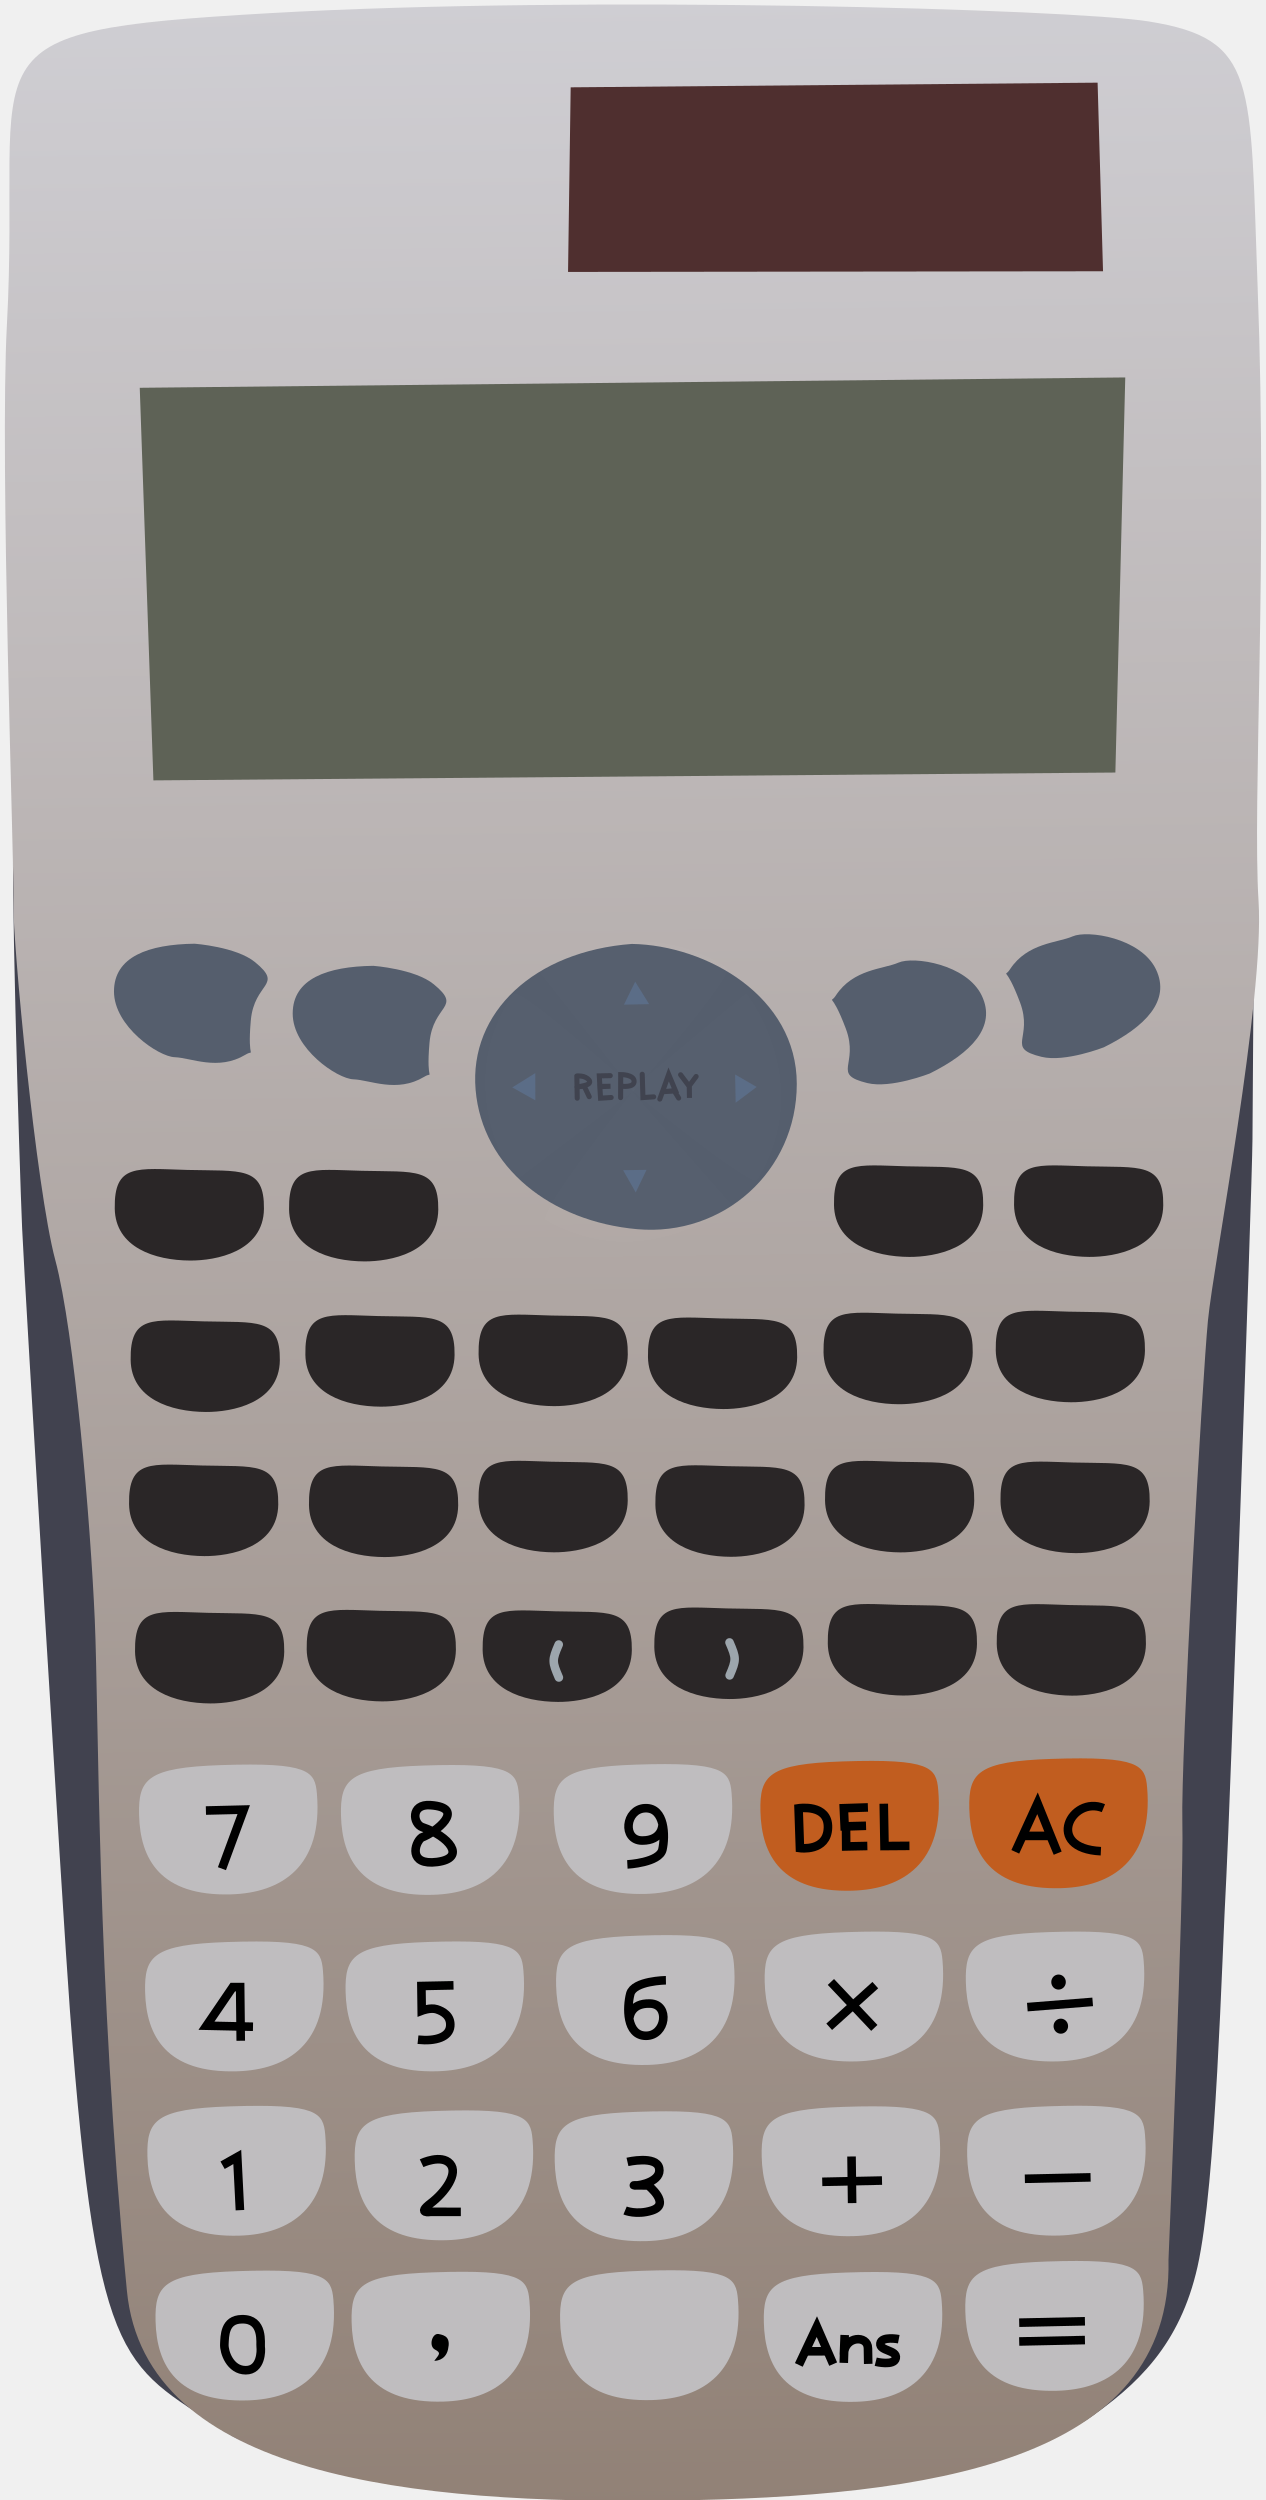
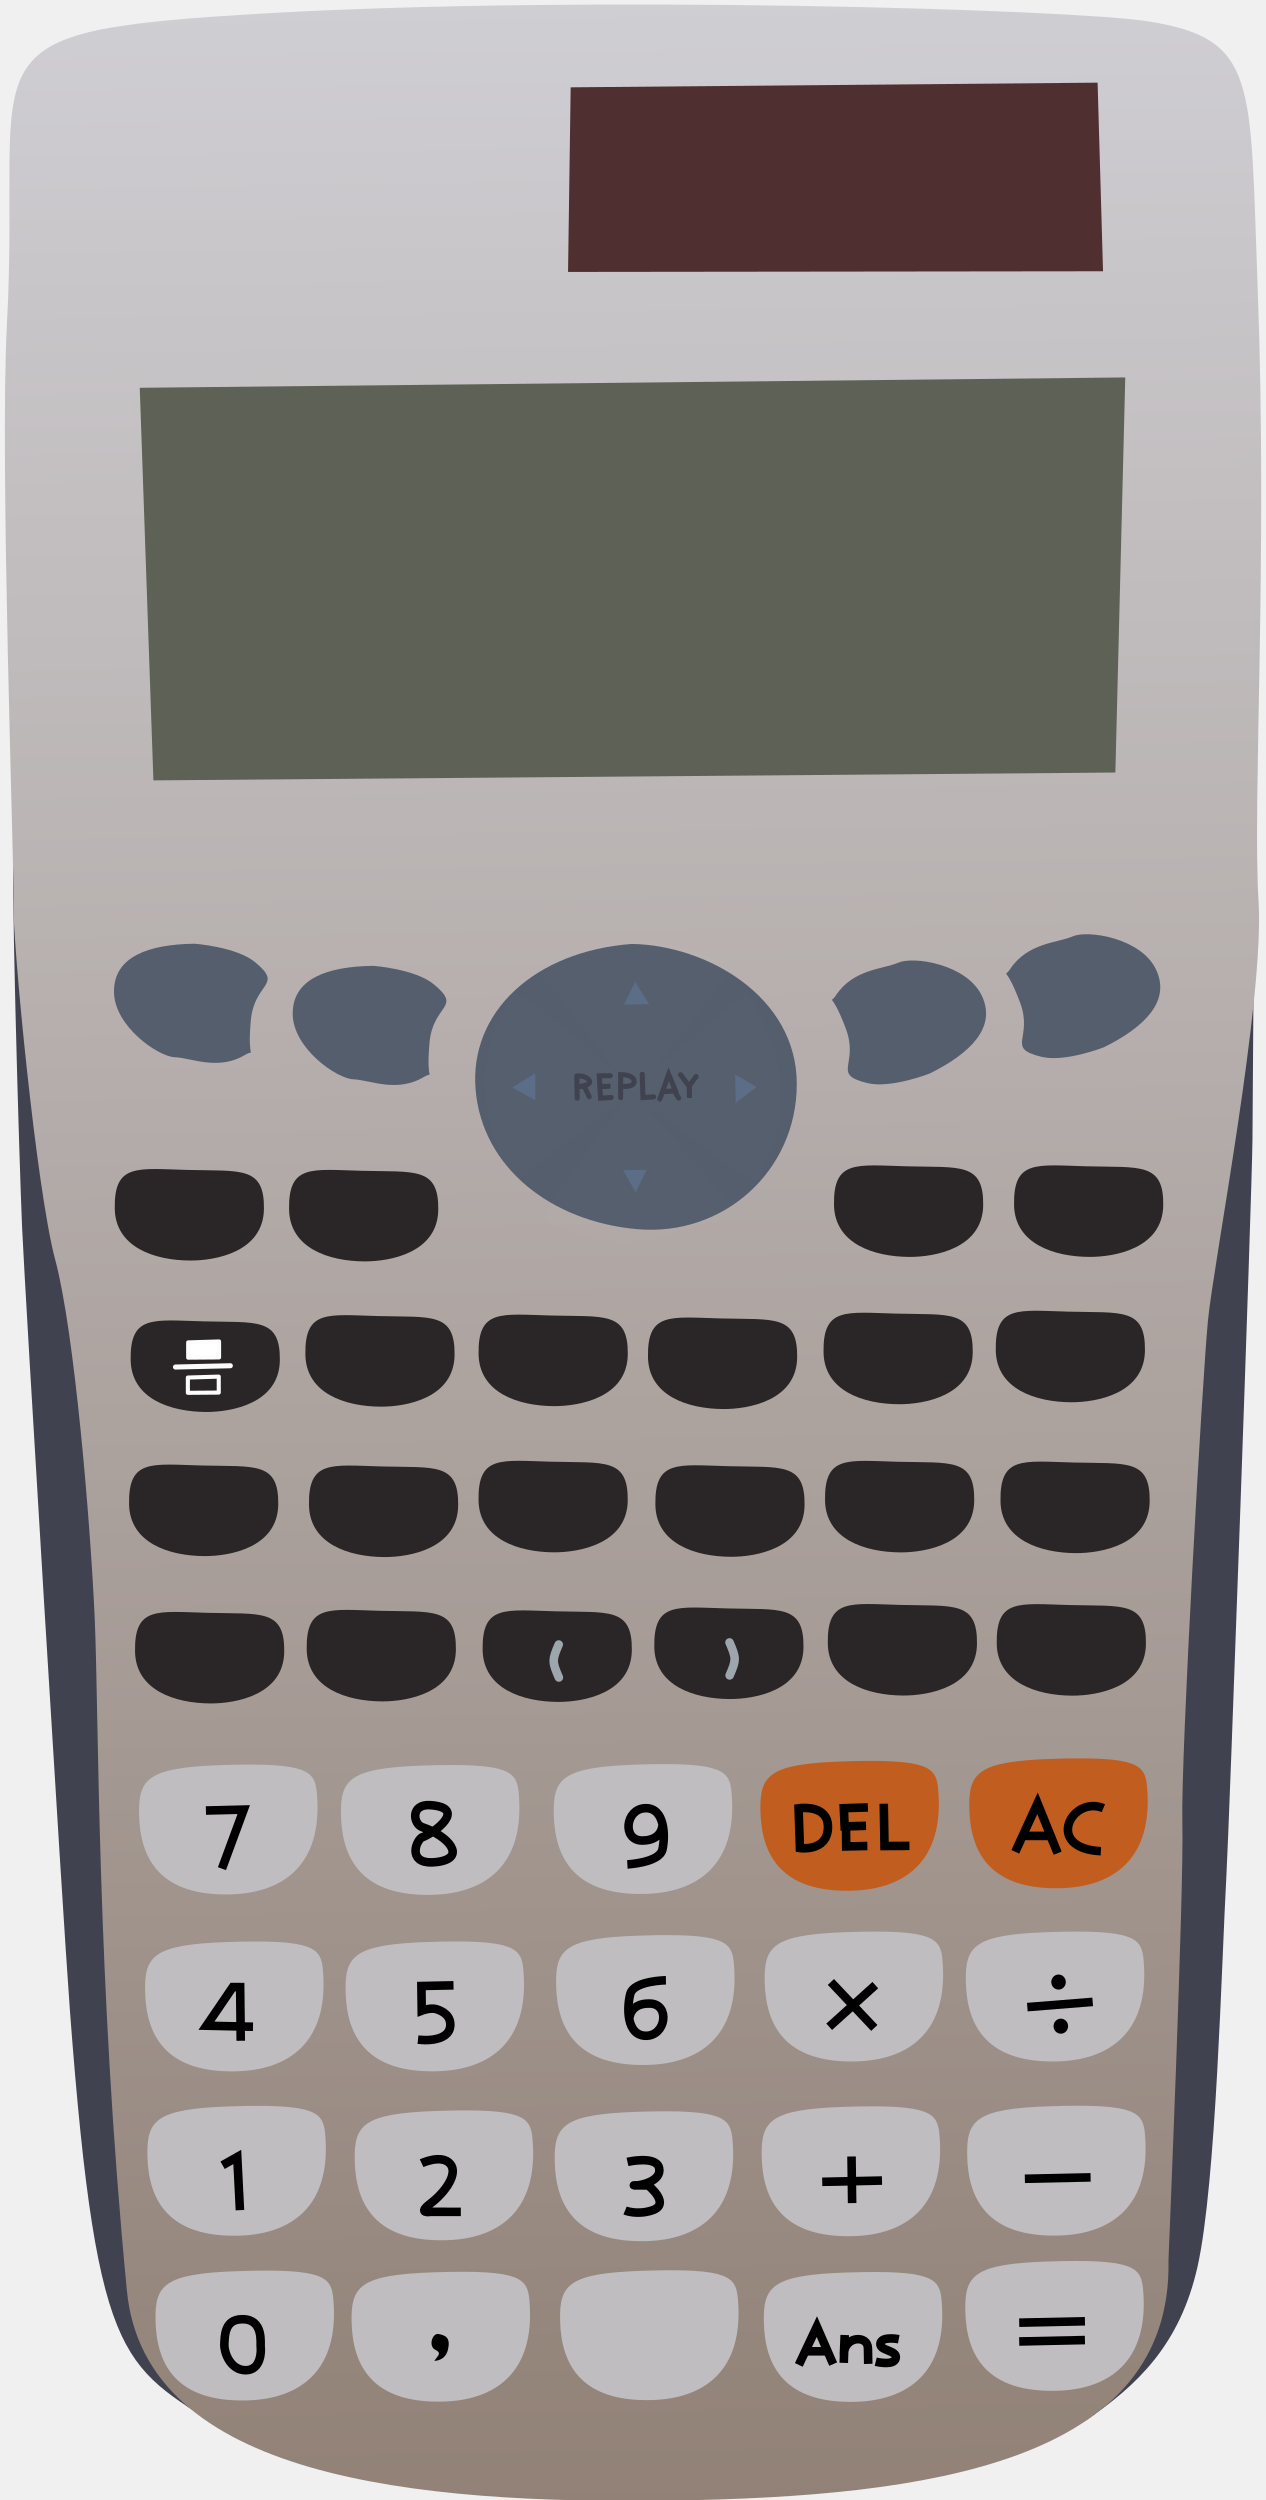
<svg xmlns="http://www.w3.org/2000/svg" xmlns:xlink="http://www.w3.org/1999/xlink" version="1.1" id="svg2" width="2486.667" height="4912" viewBox="0 0 2486.667 4912">
  <defs id="defs6">
    <rect x="220.434" y="139.683" width="867.997" height="522.096" id="rect438" />
    <rect x="335.279" y="809.352" width="1830.529" height="680.596" id="rect392" />
    <rect x="328.042" y="1506.098" width="1836.794" height="720.092" id="rect386" />
    <linearGradient id="linearGradient36525">
      <stop style="stop-color:#918176;stop-opacity:1;" offset="0" id="stop36521" />
      <stop style="stop-color:#cfced3;stop-opacity:1;" offset="1" id="stop36523" />
    </linearGradient>
    <linearGradient xlink:href="#linearGradient36525" id="linearGradient36527" x1="1265.623" y1="4934.722" x2="1198.66" y2="2.468" gradientUnits="userSpaceOnUse" />
    <rect x="335.279" y="809.352" width="1830.529" height="680.596" id="rect392-3" />
  </defs>
  <g id="layer1" style="display:inline;opacity:1">
    <path style="display:inline;fill:#41424f;fill-opacity:1;stroke-width:2.351;stroke-dasharray:7.053, 7.053" d="M 137.508,3952.214 C 122.721,3755.687 48.976,2537.204 43.463,2413.072 37.949,2288.939 19.385,1658.251 27.541,1628.605 c 8.156,-29.647 2437.638,-28.414 2437.638,-28.414 0,0 -3.398,530.831 -4.31,638.123 -0.912,107.293 -45.605,1347.304 -51.344,1449.346 -9.107,161.898 -19.796,602.565 -56.673,766.136 -34.433,152.733 -117.326,232.45 -220.421,302.437 -103.095,69.987 -1556.245,110.933 -1676.12,29.875 -210.563,-142.379 -264.198,-108.226 -318.801,-833.894 z" id="path1053" />
    <path style="display:inline;fill:url(#linearGradient36527);fill-opacity:1;stroke-width:2.351;stroke-dasharray:7.053, 7.053" d="m 2295.838,4440.274 c 8.694,397.945 -471.677,465.411 -976.571,472.809 C 814.373,4920.482 284.956,4867.814 249.356,4500.984 189.82,3887.499 194.462,3370.708 186.197,3182.046 177.931,2993.385 146.437,2616.664 108.591,2475.665 70.745,2334.666 24.52,1845.236 26.572,1778.74 28.625,1712.244 -0.95,907.92 13.613,637.081 42.885,92.666 -95.81,61.955 526.547,26.044 1148.904,-9.867 2105.749,17.936 2256.517,42.048 c 215.372,34.445 199.227,115.827 214.597,525.243 19.845,528.612 -10.426,1011.267 1.684,1203.196 12.11,191.929 -88.526,710.679 -99.46,824.442 -10.935,113.763 -53.692,857.037 -50.249,986.594 3.442,129.557 -27.25,858.75 -27.25,858.75 z" id="path393" />
    <path style="opacity:1;fill:#5e6256;fill-opacity:1;stroke-width:2.351;stroke-dasharray:7.053, 7.053" d="M 274.57,761.943 2210.923,741.592 2191.486,1517.894 301.403,1533.299 Z" id="path7438" />
    <path style="opacity:1;fill:#4f2f2f;fill-opacity:1;stroke-width:2.351;stroke-dasharray:7.053, 7.053" d="m 1121.25,171.579 1035.317,-9.174 10.662,370.579 -1051.138,1.32 z" id="path7440" />
    <path style="opacity:1;fill:#555e6d;fill-opacity:1;stroke-width:2.351;stroke-dasharray:7.053, 7.053" d="m 1241.587,1854.619 c 147.108,2.553 323.941,103.44 323.941,275.087 0,171.647 -144.518,300.367 -313.567,285.391 C 1082.913,2400.121 947.473,2294.042 934.465,2141.193 921.456,1988.344 1050.777,1868.803 1241.587,1854.619 Z" id="path7598" />
    <path style="opacity:1;fill:#555e6d;fill-opacity:1;stroke-width:2.351;stroke-dasharray:7.053, 7.053" d="m 382.351,1854.202 c -90.623,1.19 -158.405,25.369 -158.405,93.84 0,68.472 87.221,128.1 119.411,129.165 32.191,1.065 85.363,27.418 138.904,-4.913 21.066,-12.721 3.053,17.555 10.507,-67.016 6.727,-76.324 65.638,-67.783 8.247,-114.915 -36.699,-30.139 -118.664,-36.162 -118.664,-36.162 z" id="path7600" />
    <path style="display:inline;opacity:1;fill:#555e6d;fill-opacity:1;stroke-width:2.351;stroke-dasharray:7.053, 7.053" d="m 1826.771,2109.225 c 81.162,-40.332 131.779,-91.488 102.115,-153.201 -29.663,-61.713 -134.106,-77.67 -163.581,-64.684 -29.475,12.985 -88.815,12.269 -123.064,64.603 -13.476,20.591 -10.357,-14.499 19.562,64.952 27.002,71.704 -29.794,89.527 42.35,107.145 46.133,11.266 122.617,-18.815 122.617,-18.815 z" id="path7600-5" />
    <path style="display:inline;opacity:1;fill:#555e6d;fill-opacity:1;stroke-width:2.351;stroke-dasharray:7.053, 7.053" d="m 2169.034,2057.661 c 81.162,-40.332 131.779,-91.488 102.115,-153.201 -29.663,-61.713 -134.106,-77.67 -163.581,-64.684 -29.475,12.985 -88.815,12.269 -123.064,64.603 -13.476,20.591 -10.357,-14.499 19.562,64.952 27.002,71.704 -29.794,89.527 42.35,107.145 46.133,11.266 122.617,-18.815 122.617,-18.815 z" id="path7600-5-2" />
    <path style="display:inline;opacity:1;fill:#555e6d;fill-opacity:1;stroke-width:2.351;stroke-dasharray:7.053, 7.053" d="m 733.49,1897.649 c -90.623,1.19 -158.405,25.369 -158.405,93.84 0,68.472 87.221,128.1 119.411,129.165 32.191,1.065 85.363,27.418 138.904,-4.913 21.066,-12.721 3.053,17.555 10.507,-67.016 6.727,-76.324 65.638,-67.783 8.247,-114.915 -36.699,-30.139 -118.664,-36.162 -118.664,-36.162 z" id="path7600-6" />
    <path style="opacity:1;fill:#2a2627;fill-opacity:1;stroke-width:2.351;stroke-dasharray:7.053, 7.053" d="m 710.771,2300.374 c 104.73,2.752 151.401,-8.145 150.34,76.529 -1.061,84.673 -94.921,101.783 -145.209,101.522 -69.431,-0.361 -146.64,-25.752 -147.937,-102.01 -1.518,-89.26 43.379,-78.653 142.806,-76.041 z" id="path7702" />
    <path style="display:inline;opacity:1;fill:#2a2627;fill-opacity:1;stroke-width:2.351;stroke-dasharray:7.053, 7.053" d="m 368.27,2298.676 c 104.73,2.752 151.401,-8.145 150.34,76.529 -1.061,84.673 -94.921,101.783 -145.209,101.522 -69.431,-0.361 -146.64,-25.752 -147.937,-102.01 -1.518,-89.26 43.379,-78.653 142.806,-76.041 z" id="path7702-9" />
    <path style="display:inline;opacity:1;fill:#2a2627;fill-opacity:1;stroke-width:2.351;stroke-dasharray:7.053, 7.053" d="m 1781.445,2291.557 c 104.73,2.752 151.401,-8.145 150.34,76.529 -1.061,84.673 -94.921,101.783 -145.209,101.522 -69.431,-0.361 -146.639,-25.752 -147.937,-102.01 -1.518,-89.26 43.379,-78.653 142.806,-76.041 z" id="path7702-1" />
    <path style="display:inline;opacity:1;fill:#2a2627;fill-opacity:1;stroke-width:2.351;stroke-dasharray:7.053, 7.053" d="m 2135.206,2291.537 c 104.73,2.752 151.401,-8.145 150.34,76.529 -1.061,84.673 -94.921,101.783 -145.209,101.522 -69.431,-0.361 -146.639,-25.752 -147.937,-102.01 -1.518,-89.26 43.379,-78.653 142.806,-76.041 z" id="path7702-2" />
    <path style="display:inline;opacity:1;fill:#2a2627;fill-opacity:1;stroke-width:2.351;stroke-dasharray:7.053, 7.053" d="m 399.505,2596.204 c 104.73,2.752 151.401,-8.145 150.34,76.529 -1.061,84.673 -94.921,101.783 -145.209,101.522 -69.431,-0.361 -146.64,-25.752 -147.937,-102.01 -1.518,-89.26 43.379,-78.653 142.806,-76.041 z" id="path7702-7" />
    <path style="display:inline;opacity:1;fill:#2a2627;fill-opacity:1;stroke-width:2.351;stroke-dasharray:7.053, 7.053" d="m 742.807,2585.784 c 104.73,2.752 151.401,-8.145 150.34,76.529 -1.061,84.673 -94.921,101.783 -145.209,101.522 -69.431,-0.361 -146.64,-25.752 -147.937,-102.01 -1.518,-89.26 43.379,-78.653 142.806,-76.041 z" id="path7702-0" />
    <path style="display:inline;opacity:1;fill:#2a2627;fill-opacity:1;stroke-width:2.351;stroke-dasharray:7.053, 7.053" d="m 1083.121,2584.731 c 104.73,2.752 151.401,-8.145 150.34,76.529 -1.061,84.673 -94.921,101.783 -145.209,101.522 -69.431,-0.361 -146.64,-25.752 -147.937,-102.01 -1.518,-89.26 43.379,-78.653 142.806,-76.041 z" id="path7702-93" />
    <path style="display:inline;opacity:1;fill:#2a2627;fill-opacity:1;stroke-width:2.351;stroke-dasharray:7.053, 7.053" d="m 1415.938,2590.458 c 104.73,2.752 151.401,-8.145 150.34,76.529 -1.061,84.673 -94.921,101.783 -145.209,101.522 -69.431,-0.361 -146.64,-25.752 -147.937,-102.01 -1.518,-89.26 43.379,-78.653 142.806,-76.041 z" id="path7702-6" />
    <path style="display:inline;opacity:1;fill:#2a2627;fill-opacity:1;stroke-width:2.351;stroke-dasharray:7.053, 7.053" d="m 1760.879,2580.986 c 104.73,2.752 151.401,-8.145 150.34,76.529 -1.061,84.673 -94.921,101.783 -145.209,101.522 -69.431,-0.361 -146.639,-25.752 -147.937,-102.01 -1.518,-89.26 43.379,-78.653 142.806,-76.041 z" id="path7702-06" />
    <path style="display:inline;opacity:1;fill:#2a2627;fill-opacity:1;stroke-width:2.351;stroke-dasharray:7.053, 7.053" d="m 2099.265,2577.108 c 104.73,2.752 151.401,-8.145 150.34,76.529 -1.061,84.673 -94.921,101.783 -145.209,101.522 -69.431,-0.361 -146.639,-25.752 -147.937,-102.01 -1.518,-89.26 43.379,-78.653 142.806,-76.041 z" id="path7702-26" />
    <path style="display:inline;opacity:1;fill:#2a2627;fill-opacity:1;stroke-width:2.351;stroke-dasharray:7.053, 7.053" d="m 396.38,2879.403 c 104.73,2.752 151.401,-8.145 150.34,76.529 -1.061,84.673 -94.921,101.783 -145.209,101.522 -69.431,-0.361 -146.64,-25.752 -147.937,-102.01 -1.518,-89.26 43.379,-78.653 142.806,-76.041 z" id="path7702-18" />
    <path style="display:inline;opacity:1;fill:#2a2627;fill-opacity:1;stroke-width:2.351;stroke-dasharray:7.053, 7.053" d="m 749.891,2881.284 c 104.73,2.752 151.401,-8.145 150.34,76.529 -1.061,84.673 -94.921,101.783 -145.209,101.522 -69.431,-0.361 -146.64,-25.752 -147.937,-102.01 -1.518,-89.26 43.379,-78.653 142.806,-76.041 z" id="path7702-79" />
    <path style="display:inline;opacity:1;fill:#2a2627;fill-opacity:1;stroke-width:2.351;stroke-dasharray:7.053, 7.053" d="m 1083.03,2871.961 c 104.73,2.752 151.401,-8.145 150.34,76.529 -1.061,84.673 -94.921,101.783 -145.209,101.522 -69.431,-0.361 -146.64,-25.752 -147.937,-102.01 -1.518,-89.26 43.379,-78.653 142.806,-76.041 z" id="path7702-20" />
    <path style="display:inline;opacity:1;fill:#2a2627;fill-opacity:1;stroke-width:2.351;stroke-dasharray:7.053, 7.053" d="m 1430.49,2880.761 c 104.73,2.752 151.401,-8.145 150.34,76.529 -1.061,84.673 -94.921,101.783 -145.209,101.522 -69.431,-0.361 -146.639,-25.752 -147.937,-102.01 -1.518,-89.26 43.379,-78.653 142.806,-76.041 z" id="path7702-23" />
    <path style="display:inline;opacity:1;fill:#2a2627;fill-opacity:1;stroke-width:2.351;stroke-dasharray:7.053, 7.053" d="m 1763.831,2872.083 c 104.73,2.752 151.401,-8.145 150.34,76.529 -1.061,84.673 -94.921,101.783 -145.209,101.522 -69.431,-0.361 -146.639,-25.752 -147.937,-102.01 -1.518,-89.26 43.379,-78.653 142.806,-76.041 z" id="path7702-75" />
    <path style="display:inline;opacity:1;fill:#2a2627;fill-opacity:1;stroke-width:2.351;stroke-dasharray:7.053, 7.053" d="m 2108.555,2873.546 c 104.73,2.752 151.401,-8.145 150.34,76.529 -1.061,84.673 -94.921,101.783 -145.209,101.522 -69.431,-0.361 -146.639,-25.752 -147.937,-102.01 -1.518,-89.26 43.379,-78.653 142.806,-76.041 z" id="path7702-92" />
    <path style="display:inline;opacity:1;fill:#2a2627;fill-opacity:1;stroke-width:2.351;stroke-dasharray:7.053, 7.053" d="m 2101.184,3153.572 c 104.73,2.752 151.401,-8.145 150.34,76.529 -1.061,84.673 -94.921,101.783 -145.209,101.522 -69.431,-0.361 -146.639,-25.752 -147.937,-102.01 -1.518,-89.26 43.379,-78.653 142.806,-76.041 z" id="path7702-28" />
    <path style="display:inline;opacity:1;fill:#2a2627;fill-opacity:1;stroke-width:2.351;stroke-dasharray:7.053, 7.053" d="m 1769.239,3153.334 c 104.73,2.752 151.401,-8.145 150.34,76.529 -1.061,84.673 -94.921,101.783 -145.209,101.522 -69.431,-0.361 -146.639,-25.752 -147.937,-102.01 -1.518,-89.26 43.379,-78.653 142.806,-76.041 z" id="path7702-97" />
    <path style="display:inline;opacity:1;fill:#2a2627;fill-opacity:1;stroke-width:2.351;stroke-dasharray:7.053, 7.053" d="m 1428.366,3160.224 c 104.73,2.752 151.401,-8.145 150.34,76.529 -1.061,84.673 -94.921,101.783 -145.209,101.522 -69.431,-0.361 -146.639,-25.752 -147.937,-102.01 -1.518,-89.26 43.379,-78.653 142.806,-76.041 z" id="path7702-3" />
    <path style="display:inline;opacity:1;fill:#2a2627;fill-opacity:1;stroke-width:2.351;stroke-dasharray:7.053, 7.053" d="m 1091.089,3165.884 c 104.73,2.752 151.401,-8.145 150.34,76.529 -1.061,84.673 -94.921,101.783 -145.209,101.522 -69.431,-0.361 -146.64,-25.752 -147.937,-102.01 -1.518,-89.26 43.379,-78.653 142.806,-76.041 z" id="path7702-61" />
    <path style="display:inline;opacity:1;fill:#2a2627;fill-opacity:1;stroke-width:2.351;stroke-dasharray:7.053, 7.053" d="m 745.412,3164.868 c 104.73,2.752 151.401,-8.145 150.34,76.529 -1.061,84.673 -94.921,101.783 -145.209,101.522 -69.431,-0.361 -146.64,-25.752 -147.937,-102.01 -1.518,-89.26 43.379,-78.653 142.806,-76.041 z" id="path7702-29" />
    <path style="display:inline;opacity:1;fill:#2a2627;fill-opacity:1;stroke-width:2.351;stroke-dasharray:7.053, 7.053" d="m 408.118,3168.887 c 104.73,2.752 151.401,-8.145 150.34,76.529 -1.061,84.673 -94.921,101.783 -145.209,101.522 -69.431,-0.361 -146.64,-25.752 -147.937,-102.01 -1.518,-89.26 43.379,-78.653 142.806,-76.041 z" id="path7702-31" />
    <path style="opacity:1;fill:#bfbdbf;fill-opacity:1;stroke-width:2.351;stroke-dasharray:7.053, 7.053" d="m 434.708,3468.064 c 172.625,-5.807 184.185,12.077 187.929,56.003 12.161,142.667 -68.87,195.188 -169.089,197.983 -138.011,3.85 -178.216,-68.627 -180.281,-156.058 -1.671,-70.759 16.234,-93.044 161.441,-97.928 z" id="path8041" />
    <path style="display:inline;opacity:1;fill:#bfbdbf;fill-opacity:1;stroke-width:2.351;stroke-dasharray:7.053, 7.053" d="m 831.415,3468.947 c 172.625,-5.807 184.185,12.077 187.929,56.003 12.161,142.667 -68.87,195.188 -169.089,197.983 -138.011,3.85 -178.216,-68.627 -180.281,-156.058 -1.671,-70.759 16.234,-93.044 161.441,-97.928 z" id="path8041-9" />
    <path style="display:inline;opacity:1;fill:#bfbdbf;fill-opacity:1;stroke-width:2.351;stroke-dasharray:7.053, 7.053" d="m 1249.5,3467.154 c 172.625,-5.807 184.185,12.077 187.929,56.003 12.161,142.667 -68.87,195.188 -169.089,197.983 -138.011,3.85 -178.216,-68.627 -180.281,-156.058 -1.671,-70.759 16.234,-93.044 161.441,-97.928 z" id="path8041-4" />
    <path style="display:inline;opacity:1;fill:#c15d1f;fill-opacity:1;stroke-width:2.351;stroke-dasharray:7.053, 7.053" d="m 1655.512,3460.833 c 172.625,-5.807 184.185,12.077 187.929,56.003 12.161,142.667 -68.87,195.188 -169.089,197.983 -138.011,3.85 -178.216,-68.627 -180.281,-156.058 -1.671,-70.759 16.234,-93.044 161.441,-97.928 z" id="path8041-7" />
    <path style="display:inline;opacity:1;fill:#c15d1f;fill-opacity:1;stroke-width:2.351;stroke-dasharray:7.053, 7.053" d="m 2065.935,3455.886 c 172.625,-5.807 184.185,12.077 187.929,56.003 12.161,142.667 -68.87,195.188 -169.089,197.983 -138.011,3.85 -178.216,-68.627 -180.281,-156.058 -1.671,-70.759 16.234,-93.044 161.441,-97.928 z" id="path8041-8" />
    <path style="display:inline;opacity:1;fill:#bfbdbf;fill-opacity:1;stroke-width:2.351;stroke-dasharray:7.053, 7.053" d="m 2059.122,3796.26 c 172.625,-5.807 184.185,12.077 187.929,56.003 12.161,142.667 -68.87,195.188 -169.089,197.983 -138.011,3.85 -178.216,-68.627 -180.281,-156.058 -1.671,-70.759 16.234,-93.044 161.441,-97.928 z" id="path8041-45" />
    <path style="display:inline;opacity:1;fill:#bfbdbf;fill-opacity:1;stroke-width:2.351;stroke-dasharray:7.053, 7.053" d="m 1663.918,3796.257 c 172.625,-5.807 184.185,12.077 187.929,56.003 12.161,142.667 -68.87,195.188 -169.089,197.983 -138.011,3.85 -178.216,-68.627 -180.281,-156.058 -1.671,-70.759 16.234,-93.044 161.441,-97.928 z" id="path8041-0" />
    <path style="display:inline;opacity:1;fill:#bfbdbf;fill-opacity:1;stroke-width:2.351;stroke-dasharray:7.053, 7.053" d="m 1254.098,3803.169 c 172.625,-5.807 184.185,12.077 187.929,56.003 12.161,142.667 -68.87,195.188 -169.089,197.983 -138.011,3.85 -178.216,-68.627 -180.281,-156.058 -1.671,-70.759 16.234,-93.044 161.441,-97.928 z" id="path8041-3" />
    <path style="display:inline;opacity:1;fill:#bfbdbf;fill-opacity:1;stroke-width:2.351;stroke-dasharray:7.053, 7.053" d="m 840.468,3815.641 c 172.625,-5.807 184.185,12.077 187.929,56.003 12.161,142.667 -68.87,195.188 -169.089,197.983 -138.011,3.85 -178.216,-68.627 -180.281,-156.058 -1.671,-70.759 16.234,-93.044 161.441,-97.928 z" id="path8041-6" />
    <path style="display:inline;opacity:1;fill:#bfbdbf;fill-opacity:1;stroke-width:2.351;stroke-dasharray:7.053, 7.053" d="m 446.562,3815.707 c 172.625,-5.807 184.185,12.077 187.929,56.003 12.161,142.667 -68.87,195.188 -169.089,197.983 -138.011,3.85 -178.216,-68.627 -180.281,-156.058 -1.671,-70.759 16.234,-93.044 161.441,-97.928 z" id="path8041-1" />
    <path style="display:inline;opacity:1;fill:#bfbdbf;fill-opacity:1;stroke-width:2.351;stroke-dasharray:7.053, 7.053" d="m 451.106,4138.639 c 172.625,-5.807 184.185,12.077 187.929,56.003 12.161,142.667 -68.87,195.188 -169.089,197.983 -138.011,3.85 -178.216,-68.627 -180.281,-156.058 -1.671,-70.759 16.234,-93.044 161.441,-97.928 z" id="path8041-06" />
    <path style="display:inline;opacity:1;fill:#bfbdbf;fill-opacity:1;stroke-width:2.351;stroke-dasharray:7.053, 7.053" d="m 858.413,4147.58 c 172.625,-5.807 184.185,12.077 187.929,56.003 12.161,142.667 -68.87,195.188 -169.089,197.983 -138.011,3.85 -178.216,-68.627 -180.281,-156.058 -1.671,-70.759 16.234,-93.044 161.441,-97.928 z" id="path8041-32" />
    <path style="display:inline;opacity:1;fill:#bfbdbf;fill-opacity:1;stroke-width:2.351;stroke-dasharray:7.053, 7.053" d="m 1251.362,4149.346 c 172.625,-5.807 184.185,12.077 187.929,56.003 12.161,142.667 -68.87,195.188 -169.089,197.983 -138.011,3.85 -178.216,-68.627 -180.281,-156.058 -1.671,-70.759 16.234,-93.044 161.441,-97.928 z" id="path8041-061" />
    <path style="display:inline;opacity:1;fill:#bfbdbf;fill-opacity:1;stroke-width:2.351;stroke-dasharray:7.053, 7.053" d="m 1658.021,4139.571 c 172.625,-5.807 184.185,12.077 187.929,56.003 12.161,142.667 -68.87,195.188 -169.089,197.983 -138.011,3.85 -178.216,-68.627 -180.281,-156.058 -1.671,-70.759 16.234,-93.044 161.441,-97.928 z" id="path8041-5" />
    <path style="display:inline;opacity:1;fill:#bfbdbf;fill-opacity:1;stroke-width:2.351;stroke-dasharray:7.053, 7.053" d="m 2061.777,4138.399 c 172.625,-5.807 184.185,12.077 187.929,56.003 12.161,142.667 -68.87,195.188 -169.089,197.983 -138.011,3.85 -178.216,-68.627 -180.281,-156.058 -1.671,-70.759 16.234,-93.044 161.441,-97.928 z" id="path8041-54" />
    <path style="display:inline;opacity:1;fill:#bfbdbf;fill-opacity:1;stroke-width:2.351;stroke-dasharray:7.053, 7.053" d="m 2058.095,4443.389 c 172.625,-5.807 184.185,12.077 187.929,56.003 12.161,142.667 -68.87,195.188 -169.089,197.983 -138.011,3.85 -178.216,-68.627 -180.281,-156.058 -1.671,-70.759 16.234,-93.044 161.441,-97.928 z" id="path8041-76" />
    <path style="display:inline;opacity:1;fill:#bfbdbf;fill-opacity:1;stroke-width:2.351;stroke-dasharray:7.053, 7.053" d="m 1662.236,4465.081 c 172.625,-5.807 184.185,12.077 187.929,56.003 12.161,142.667 -68.87,195.188 -169.089,197.983 -138.011,3.85 -178.216,-68.627 -180.281,-156.058 -1.671,-70.759 16.234,-93.044 161.441,-97.928 z" id="path8041-56" />
    <path style="display:inline;opacity:1;fill:#bfbdbf;fill-opacity:1;stroke-width:2.351;stroke-dasharray:7.053, 7.053" d="m 1261.956,4461.66 c 172.625,-5.807 184.185,12.077 187.929,56.003 12.161,142.667 -68.87,195.188 -169.089,197.983 -138.011,3.85 -178.216,-68.627 -180.281,-156.058 -1.671,-70.759 16.234,-93.044 161.441,-97.928 z" id="path8041-93" />
    <path style="display:inline;opacity:1;fill:#bfbdbf;fill-opacity:1;stroke-width:2.351;stroke-dasharray:7.053, 7.053" d="m 852.291,4464.648 c 172.625,-5.807 184.185,12.077 187.929,56.003 12.161,142.667 -68.87,195.188 -169.089,197.983 -138.011,3.85 -178.216,-68.627 -180.281,-156.058 -1.671,-70.759 16.234,-93.044 161.441,-97.928 z" id="path8041-74" />
    <path style="display:inline;opacity:1;fill:#bfbdbf;fill-opacity:1;stroke-width:2.351;stroke-dasharray:7.053, 7.053" d="m 467.079,4462.337 c 172.625,-5.807 184.185,12.077 187.929,56.003 12.161,142.667 -68.87,195.188 -169.089,197.983 -138.011,3.85 -178.216,-68.627 -180.281,-156.058 -1.671,-70.759 16.234,-93.044 161.441,-97.928 z" id="path8041-52" />
    <path style="display:inline;opacity:0.98;fill:#ffffff;fill-opacity:0.01;stroke-width:2.351;stroke-dasharray:7.053, 7.053" d="m 1245.037,2143.383 -182.731,-231.301 c 0,0 178.986,-132.851 365.989,-10.892 17.771,11.59 -183.258,242.193 -183.258,242.193 z" id="path7442" />
    <path style="display:inline;opacity:0.98;fill:#ffffff;fill-opacity:0.01;stroke-width:2.351;stroke-dasharray:7.053, 7.053" d="m 1242.336,2145.817 194.582,221.424 c 0,0 -171.79,142.034 -364.918,30.026 -18.353,-10.644 170.336,-251.449 170.336,-251.449 z" id="path7442-6" />
    <path style="display:inline;opacity:0.98;fill:#ffffff;fill-opacity:0.01;stroke-width:2.351;stroke-dasharray:7.053, 7.053" d="m 1240.364,2141.209 225.96,-189.296 c 0,0 137.935,175.098 21.395,365.526 -11.075,18.096 -247.355,-176.229 -247.355,-176.229 z" id="path7442-7" />
    <path style="display:inline;opacity:0.98;fill:#ffffff;fill-opacity:0.01;stroke-width:2.351;stroke-dasharray:7.053, 7.053" d="m 1247.314,2141.387 -234.702,178.342 c 0,0 -129.457,-181.457 -3.997,-366.129 11.922,-17.55 238.699,187.787 238.699,187.787 z" id="path7442-5" />
    <rect style="opacity:0;fill:#261c3d;fill-opacity:1;stroke:none;stroke-width:6.026" id="rect8738" width="1821.952" height="290" x="331.467" y="886.106" />
    <rect style="display:inline;opacity:0;fill:#261c3d;fill-opacity:1;stroke:none;stroke-width:6.026" id="rect8738-5" width="1821.952" height="290" x="331.467" y="1204.865" />
    <path style="opacity:1;fill:none;stroke-width:16.851;stroke:#000000;stroke-dasharray:none;stroke-opacity:1" d="m 474.963,4556.846 c 44.259,-1.262 36.147,48.137 37.257,54.724 1.111,6.587 1.176,45.472 -29.429,45.472 -30.605,0 -42.901,-35.622 -42.004,-51.289 0.897,-15.667 0.045,-48.457 34.176,-48.907 z" id="path945" />
    <path style="opacity:1;fill:none;stroke:#000000;stroke-width:16.851;stroke-dasharray:none;stroke-opacity:1" d="m 437.322,4254.268 28.864,-16.308 5.249,104.577" id="path1001" />
    <path style="opacity:1;fill:none;stroke:#000000;stroke-width:16.851;stroke-dasharray:none;stroke-opacity:1" d="m 497.084,3982.151 -91.423,-2.034 51.72,-75.909 h 14.475 l 1.152,105.472" id="path1003" />
    <path style="opacity:1;fill:none;stroke:#000000;stroke-width:16.851;stroke-dasharray:none;stroke-opacity:1" d="m 436.058,3671.571 42.821,-116.068 -74.316,1.844" id="path1005" />
    <path style="opacity:1;fill:none;stroke:#000000;stroke-width:16.851;stroke-dasharray:none;stroke-opacity:1" d="m 828.197,3610.512 c 27.223,-9.594 90.107,-58.591 17.484,-63.727 -39.592,-2.8 -34.394,37.092 -15.68,43.33 51.055,17.017 88.604,60.399 28.906,68.31 -57.181,7.577 -44.549,-37.2 -30.71,-47.913 z" id="path1009" />
    <path style="opacity:1;fill:none;stroke:#000000;stroke-width:16.851;stroke-dasharray:none;stroke-opacity:1" d="m 1232.617,3663.2 c 0,0 63.173,-3.267 68.943,-29.288 5.77,-26.021 5.331,-82.591 -33.925,-81.164 -39.255,1.427 -45.606,63.568 -5.841,63.568 39.765,0 39.765,-30.311 39.765,-30.311" id="path1130" />
    <path style="display:inline;opacity:1;fill:none;stroke:#000000;stroke-width:16.851;stroke-dasharray:none;stroke-opacity:1" d="m 1308.372,3890.817 c 0,0 -63.251,0.936 -69.976,26.727 -6.725,25.791 -8.372,82.338 30.91,82.359 39.281,0.021 47.919,-61.843 8.18,-63.309 -39.738,-1.466 -40.856,28.824 -40.856,28.824" id="path1130-3" />
    <g id="g1237" style="opacity:1">
      <path style="opacity:1;fill:none;stroke:#000000;stroke-width:16.851;stroke-dasharray:none;stroke-opacity:1" d="m 1569.037,3552.924 2.681,78.207 c 0,0 53.536,7.664 55.053,-39.952 1.516,-47.616 -57.734,-38.255 -57.734,-38.255 z" id="path1132" />
      <path style="opacity:1;fill:none;stroke:#000000;stroke-width:16.851;stroke-dasharray:none;stroke-opacity:1" d="m 1705.27,3551.21 -47.361,1.537 1.666,35.636 41.999,-1.061 -39.324,1.262 0.322,39.307 41.587,-0.918" id="path1134" />
      <path style="opacity:1;fill:none;stroke:#000000;stroke-width:16.851;stroke-dasharray:none;stroke-opacity:1" d="m 1736.418,3543.918 1.461,83.197 49.005,-0.392" id="path1136" />
    </g>
    <g id="g1241" style="opacity:1">
      <path style="opacity:1;fill:none;stroke:#000000;stroke-width:16.851;stroke-dasharray:none;stroke-opacity:1" d="m 1994.857,3638.455 43.651,-95.391 39.611,97.978 -14.215,-33.86 h -49.981" id="path1138" />
      <path style="opacity:1;fill:none;stroke:#000000;stroke-width:16.851;stroke-dasharray:none;stroke-opacity:1" d="m 2167.976,3552.64 c -62.552,-25.643 -116.985,79.176 -4.986,84.605" id="path1140" />
    </g>
    <path style="opacity:1;fill:none;stroke:#000000;stroke-width:16.851;stroke-dasharray:none;stroke-opacity:1" d="m 891.035,3900.79 -63.069,1.314 0.645,48.49 c 0,0 17.378,-6.691 29.368,-2.806 11.99,3.885 28.568,12.624 26.634,33.455 -1.935,20.831 -27.846,30.072 -63.363,26.337" id="path1228" />
    <path style="opacity:1;fill:none;stroke:#000000;stroke-width:16.851;stroke-dasharray:none;stroke-opacity:1" d="m 828.361,4250.273 c 0,0 38.713,-18.15 55.847,0.856 17.135,19.006 -9.515,56.365 -37.948,77.899 -28.433,21.533 -0.357,16.815 -0.357,16.815 l 59.535,0.018" id="path1230" />
    <path style="opacity:1;fill:none;stroke:#000000;stroke-width:16.851;stroke-dasharray:none;stroke-opacity:1" d="m 1232.856,4247.703 c 0,0 56.628,-13.185 62.19,12.111 5.562,25.296 -36.146,34.7 -47.44,34.163 -11.294,-0.536 26.06,0.068 26.06,0.068 0,0 46.163,36.837 6.828,49.206 -29.721,9.346 -52.346,-0.034 -52.346,-0.034" id="path1232" />
    <g id="g1974">
      <path style="opacity:1;fill:none;stroke:#000000;stroke-width:16.851;stroke-dasharray:none;stroke-opacity:1" d="m 1629.212,3982.244 90.568,-81.87" id="path1372" />
      <path style="opacity:1;fill:none;stroke:#000000;stroke-width:16.851;stroke-dasharray:none;stroke-opacity:1" d="m 1632.551,3894.151 85.294,90.302" id="path1374" />
    </g>
    <g id="g1970">
      <path style="opacity:1;fill:none;stroke:#000000;stroke-width:16.851;stroke-dasharray:none;stroke-opacity:1" d="m 1615.537,4286.858 117.433,-2.527" id="path1378" />
      <path style="opacity:1;fill:none;stroke:#000000;stroke-width:16.851;stroke-dasharray:none;stroke-opacity:1" d="m 1674.256,4328.666 -1.178,-91.606" id="path1380" />
    </g>
    <path style="opacity:1;fill:none;stroke:#000000;stroke-width:16.851;stroke-dasharray:none;stroke-opacity:1" d="m 2013.619,4280.868 129.16,-2.784" id="path1382" />
    <g id="g475">
      <path style="display:inline;fill:none;stroke:#000000;stroke-width:16.851;stroke-dasharray:none;stroke-opacity:1" d="m 2002.519,4600.539 129.16,-2.784" id="path1382-3" />
      <path style="display:inline;fill:none;stroke:#000000;stroke-width:16.851;stroke-dasharray:none;stroke-opacity:1" d="m 2002.519,4563.606 129.16,-2.784" id="path1382-3-6" />
    </g>
    <g id="g1966">
      <path style="opacity:1;fill:none;stroke:#000000;stroke-width:16.851;stroke-dasharray:none;stroke-opacity:1" d="m 1569.535,4646.602 35.413,-75.228 32.08,73.653" id="path1384" />
      <path style="opacity:1;fill:none;stroke:#000000;stroke-width:16.851;stroke-dasharray:none;stroke-opacity:1" d="m 1582.422,4619.828 41.255,-0.044" id="path1386" />
      <path style="opacity:1;fill:none;stroke:#000000;stroke-width:16.851;stroke-dasharray:none;stroke-opacity:1" d="m 1657.841,4642.584 1.81,-54.752 c 0,0 -1.598,39.796 -1.543,37.581 0.883,-35.522 46.959,-38.352 47.247,-11.396 0.227,21.244 0.503,30.58 0.503,30.58" id="path1388" />
      <path style="opacity:1;fill:none;stroke:#000000;stroke-width:16.851;stroke-dasharray:none;stroke-opacity:1" d="m 1720.593,4640.331 c 0,0 36.359,9.013 39.428,-7.111 3.069,-16.125 -32.361,-13.837 -30.224,-28.794 2.138,-14.958 36.096,-8.396 36.096,-8.396" id="path1390" />
    </g>
    <path style="opacity:1;fill:#000000;stroke:none;stroke-width:16.851;stroke-dasharray:none;stroke-opacity:1;fill-opacity:1" d="m 853.243,4638.576 c 9.666,-12.912 14.261,-15.418 1.348,-22.156 -12.913,-6.738 -5.534,-32.988 7.316,-30.511 12.85,2.477 23.693,6.604 18.37,30.166 -5.322,23.562 -27.034,22.501 -27.034,22.501 z" id="path1392" />
    <g id="g1955">
      <path style="opacity:1;fill:none;stroke:#000000;stroke-width:16.851;stroke-dasharray:none;stroke-opacity:1" d="m 2018.5,3943.567 128.386,-10.26" id="path1376" />
      <ellipse style="opacity:1;fill:#000000;fill-opacity:1;stroke:none;stroke-width:16.851;stroke-dasharray:none;stroke-opacity:1" id="path1502" cx="2079.83" cy="3894.357" rx="14.279" ry="14.799" />
      <ellipse style="display:inline;opacity:1;fill:#000000;fill-opacity:1;stroke:none;stroke-width:16.851;stroke-dasharray:none;stroke-opacity:1" id="path1502-6" cx="2084.302" cy="3981.04" rx="14.279" ry="14.799" />
    </g>
    <path style="opacity:1;fill:none;fill-opacity:1;stroke:#9da6ad;stroke-width:16.851;stroke-linecap:round;stroke-opacity:1" d="m 1097.776,3231.17 c -13.339,30.737 -12.949,34.035 0.271,64.748" id="path1033" />
    <path style="display:inline;fill:none;fill-opacity:1;stroke:#9da6ad;stroke-width:16.851;stroke-linecap:round;stroke-opacity:1" d="m 1433.613,3291.809 c 13.339,-30.737 12.949,-34.035 -0.271,-64.748" id="path1033-3" />
    <g id="g6889">
      <path style="opacity:1;fill:none;stroke:#40434f;stroke-width:9.951;stroke-linecap:round;stroke-dasharray:none;stroke-opacity:1" d="m 1134.134,2157.724 -0.75,-43.36 c 0,0 -2.04,-0.943 8.855,0 10.895,0.943 26.965,13.322 6.791,18.28 -20.174,4.957 -15.204,2.62 -15.204,2.62 l 14.056,-1.048 9.836,20.588" id="path1035" />
      <path style="opacity:1;fill:none;stroke:#40434f;stroke-width:9.951;stroke-linecap:round;stroke-dasharray:none;stroke-opacity:1" d="m 1199.039,2113.439 -21.531,0.428 1.188,20.713 20.813,-0.316 -20.981,0.788 1.418,22.626 20.882,-1.311" id="path1084" />
      <path style="opacity:1;fill:none;stroke:#40434f;stroke-width:9.951;stroke-linecap:round;stroke-dasharray:none;stroke-opacity:1" d="m 1219.378,2156.642 0.161,-45.342 c 0,0 25.868,-0.346 26.356,13.113 0.487,13.458 -25.196,9.667 -25.196,9.667" id="path1086" />
      <path style="opacity:1;fill:none;stroke:#40434f;stroke-width:9.951;stroke-linecap:round;stroke-dasharray:none;stroke-opacity:1" d="m 1261.832,2110.654 1.429,45.839 21.107,-1.397" id="path1088" />
      <path style="opacity:1;fill:none;stroke:#40434f;stroke-width:9.951;stroke-linecap:round;stroke-dasharray:none;stroke-opacity:1" d="m 1296.366,2159.493 17.407,-48.455 13.287,31.777 -24.481,2.137 22.328,-1.323 8.532,13.864" id="path1090" />
      <path style="opacity:1;fill:none;stroke:#40434f;stroke-width:9.951;stroke-linecap:round;stroke-dasharray:none;stroke-opacity:1" d="m 1337.22,2111.707 16.977,22.734 0.457,22.754 -0.263,-24.027 13.368,-18.089" id="path1092" />
    </g>
    <path style="opacity:1;fill:#5b6d87;stroke:none;stroke-width:9.951;stroke-linecap:round;stroke-dasharray:none;fill-opacity:1" d="m 1224.261,2299.174 46.043,-0.631 -21.215,44.29 z" id="path1094" />
    <path style="opacity:1;fill:#5b6d87;fill-opacity:1;stroke:none;stroke-width:9.951;stroke-linecap:round;stroke-dasharray:none" d="m 1051.739,2108.428 0.092,53.527 -45.306,-25.381 z" id="path1150" />
    <path style="opacity:1;fill:#5b6d87;fill-opacity:1;stroke:none;stroke-width:9.951;stroke-linecap:round;stroke-dasharray:none" d="m 1225.963,1973.956 22.082,-45.089 27.335,44.034 z" id="path1152" />
    <path style="opacity:1;fill:#5b6d87;fill-opacity:1;stroke:none;stroke-width:9.951;stroke-linecap:round;stroke-dasharray:none" d="m 1444.365,2111.184 1.063,55.47 41.209,-30.998 z" id="path1154" />
+     <g id="g1444" style="display:none">
+       <path style="opacity:1;fill:none;stroke:#fcfcfc;stroke-width:9.951;stroke-linecap:round;stroke-opacity:1" d="m 459.547,2357.108 c -11.116,-2.46 -39.526,-11.562 -40.218,24.712 -0.692,36.275 37.923,25.674 37.923,25.674" id="path1229" />
+       <path style="display:inline;opacity:1;fill:none;stroke:#fcfcfc;stroke-width:9.951;stroke-linecap:round;stroke-opacity:1" d="m 298.474,2360.203 c -11.116,-2.46 -39.526,-11.562 -40.218,24.712 -0.692,36.275 37.923,25.674 37.923,25.674" id="path1229-6" />
+       <path style="opacity:1;fill:none;stroke:#fcfcfc;stroke-width:9.951;stroke-linecap:round;stroke-opacity:1" d="m 375.449,2354.9 -2.556,55.478 36.64,-0.149" id="path1231" />
+       <path style="opacity:1;fill:none;stroke:#fcfcfc;stroke-width:9.951;stroke-linecap:round;stroke-linejoin:round;stroke-opacity:1" d="m 311.015,2412.579 16.51,-50.259 7.495,-0.819 13.72,30.32 -27.529,0.416 h 26.174 l 9.585,19.595" id="path1233" />
+     </g>
+     <g id="g1540">
+       <path style="opacity:1;fill:none;stroke:#fcfcfc;stroke-width:9.951;stroke-linecap:round;stroke-opacity:1" d="m 452.531,2683.419 -107.794,2.515" id="path1500" />
+       <path style="opacity:1;fill:none;stroke:#fcfcfc;stroke-width:8.051;stroke-linecap:round;stroke-opacity:1;stroke-linejoin:round;stroke-dasharray:none" d="m 369.096,2706.597 60.706,-1.823 v 31.356 l -60.679,0.479 z" id="path1503" />
+       <path style="display:inline;fill:#ffffff;stroke:#fcfcfc;stroke-width:8.051;stroke-linecap:round;stroke-opacity:1;fill-opacity:1;stroke-linejoin:round;stroke-dasharray:none" d="m 369.718,2637.529 60.706,-1.823 v 31.356 l -60.679,0.479 z" id="path1503-7" />
+     </g>
+     <g id="g1710" style="display:none">
+       <path style="opacity:1;fill:none;fill-opacity:1;stroke:#fcfcfc;stroke-width:11.451;stroke-linecap:round;stroke-linejoin:round;stroke-dasharray:none;stroke-opacity:1" d="m 778.549,2652.901 -54.713,-0.877 -24.135,64.596 -20.679,-38.139" id="path1596" />
+       <path style="opacity:1;fill:#ffffff;fill-opacity:1;stroke:none;stroke-width:11.451;stroke-linecap:round;stroke-linejoin:round;stroke-dasharray:none;stroke-opacity:1" d="m 736.482,2678.167 47.1,1.067 -2.45,42.243 -45.428,-0.323 z" id="path1598" />
+     </g>
+     <g id="g1721" style="display:none">
+       <path style="opacity:1;fill:none;fill-opacity:1;stroke:#fcfcfc;stroke-width:11.451;stroke-linecap:round;stroke-linejoin:round;stroke-dasharray:none;stroke-opacity:1" d="m 1034.808,2699.529 c 10.053,15.39 17.098,4.085 37.014,-21.102 19.915,-25.186 20.774,-31.84 27.919,-24.031" id="path1712" />
+       <path style="opacity:1;fill:none;fill-opacity:1;stroke:#fcfcfc;stroke-width:16.451;stroke-linecap:round;stroke-linejoin:round;stroke-dasharray:none;stroke-opacity:1" d="m 1093.862,2707.12 c -38.708,0.203 -11.511,-54.365 -42.974,-54.155" id="path1714" />
+       <path style="opacity:1;fill:none;fill-opacity:1;stroke:#fcfcfc;stroke-width:11.251;stroke-linecap:round;stroke-linejoin:round;stroke-dasharray:none;stroke-opacity:1" d="m 1148.357,2670.205 -34.606,0.403 c 0,0 9.43,-12.402 15.457,-16.794 5.561,-4.053 13.484,-6.444 13.57,-13.935 0.18,-15.62 -28.133,-14.416 -28.305,-0.511" id="path1716" />
+     </g>
  </g>
</svg>
